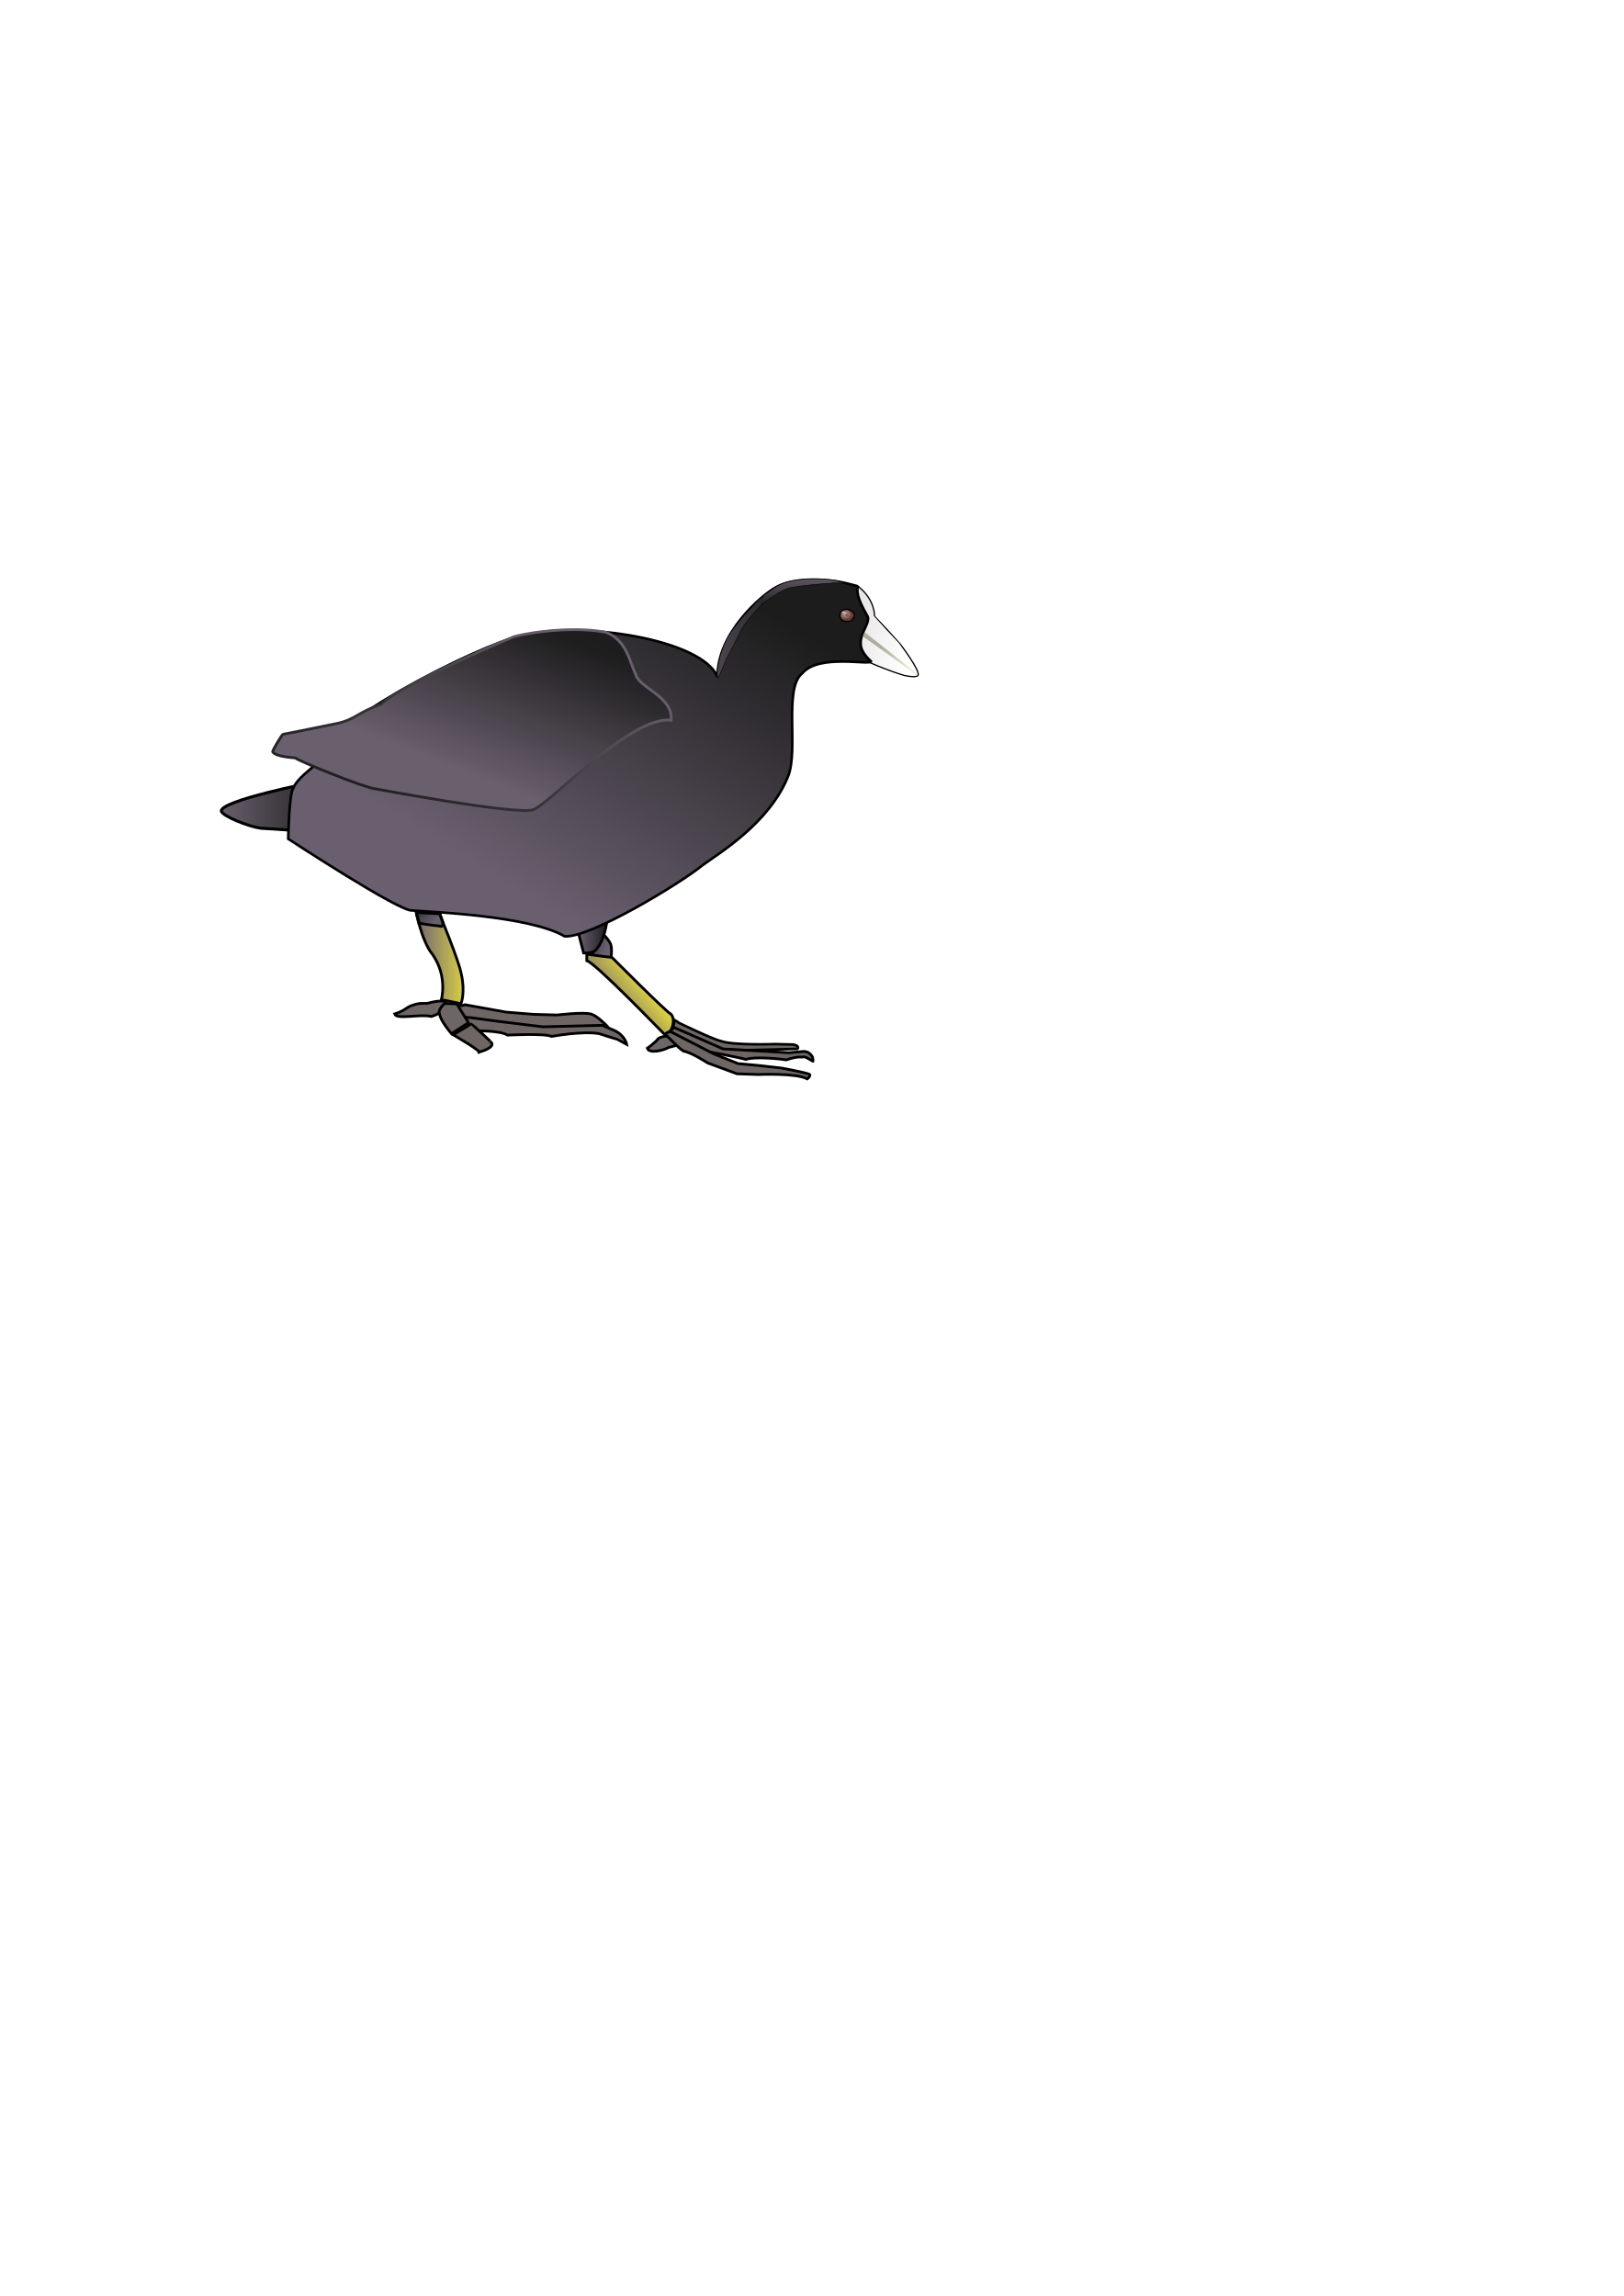
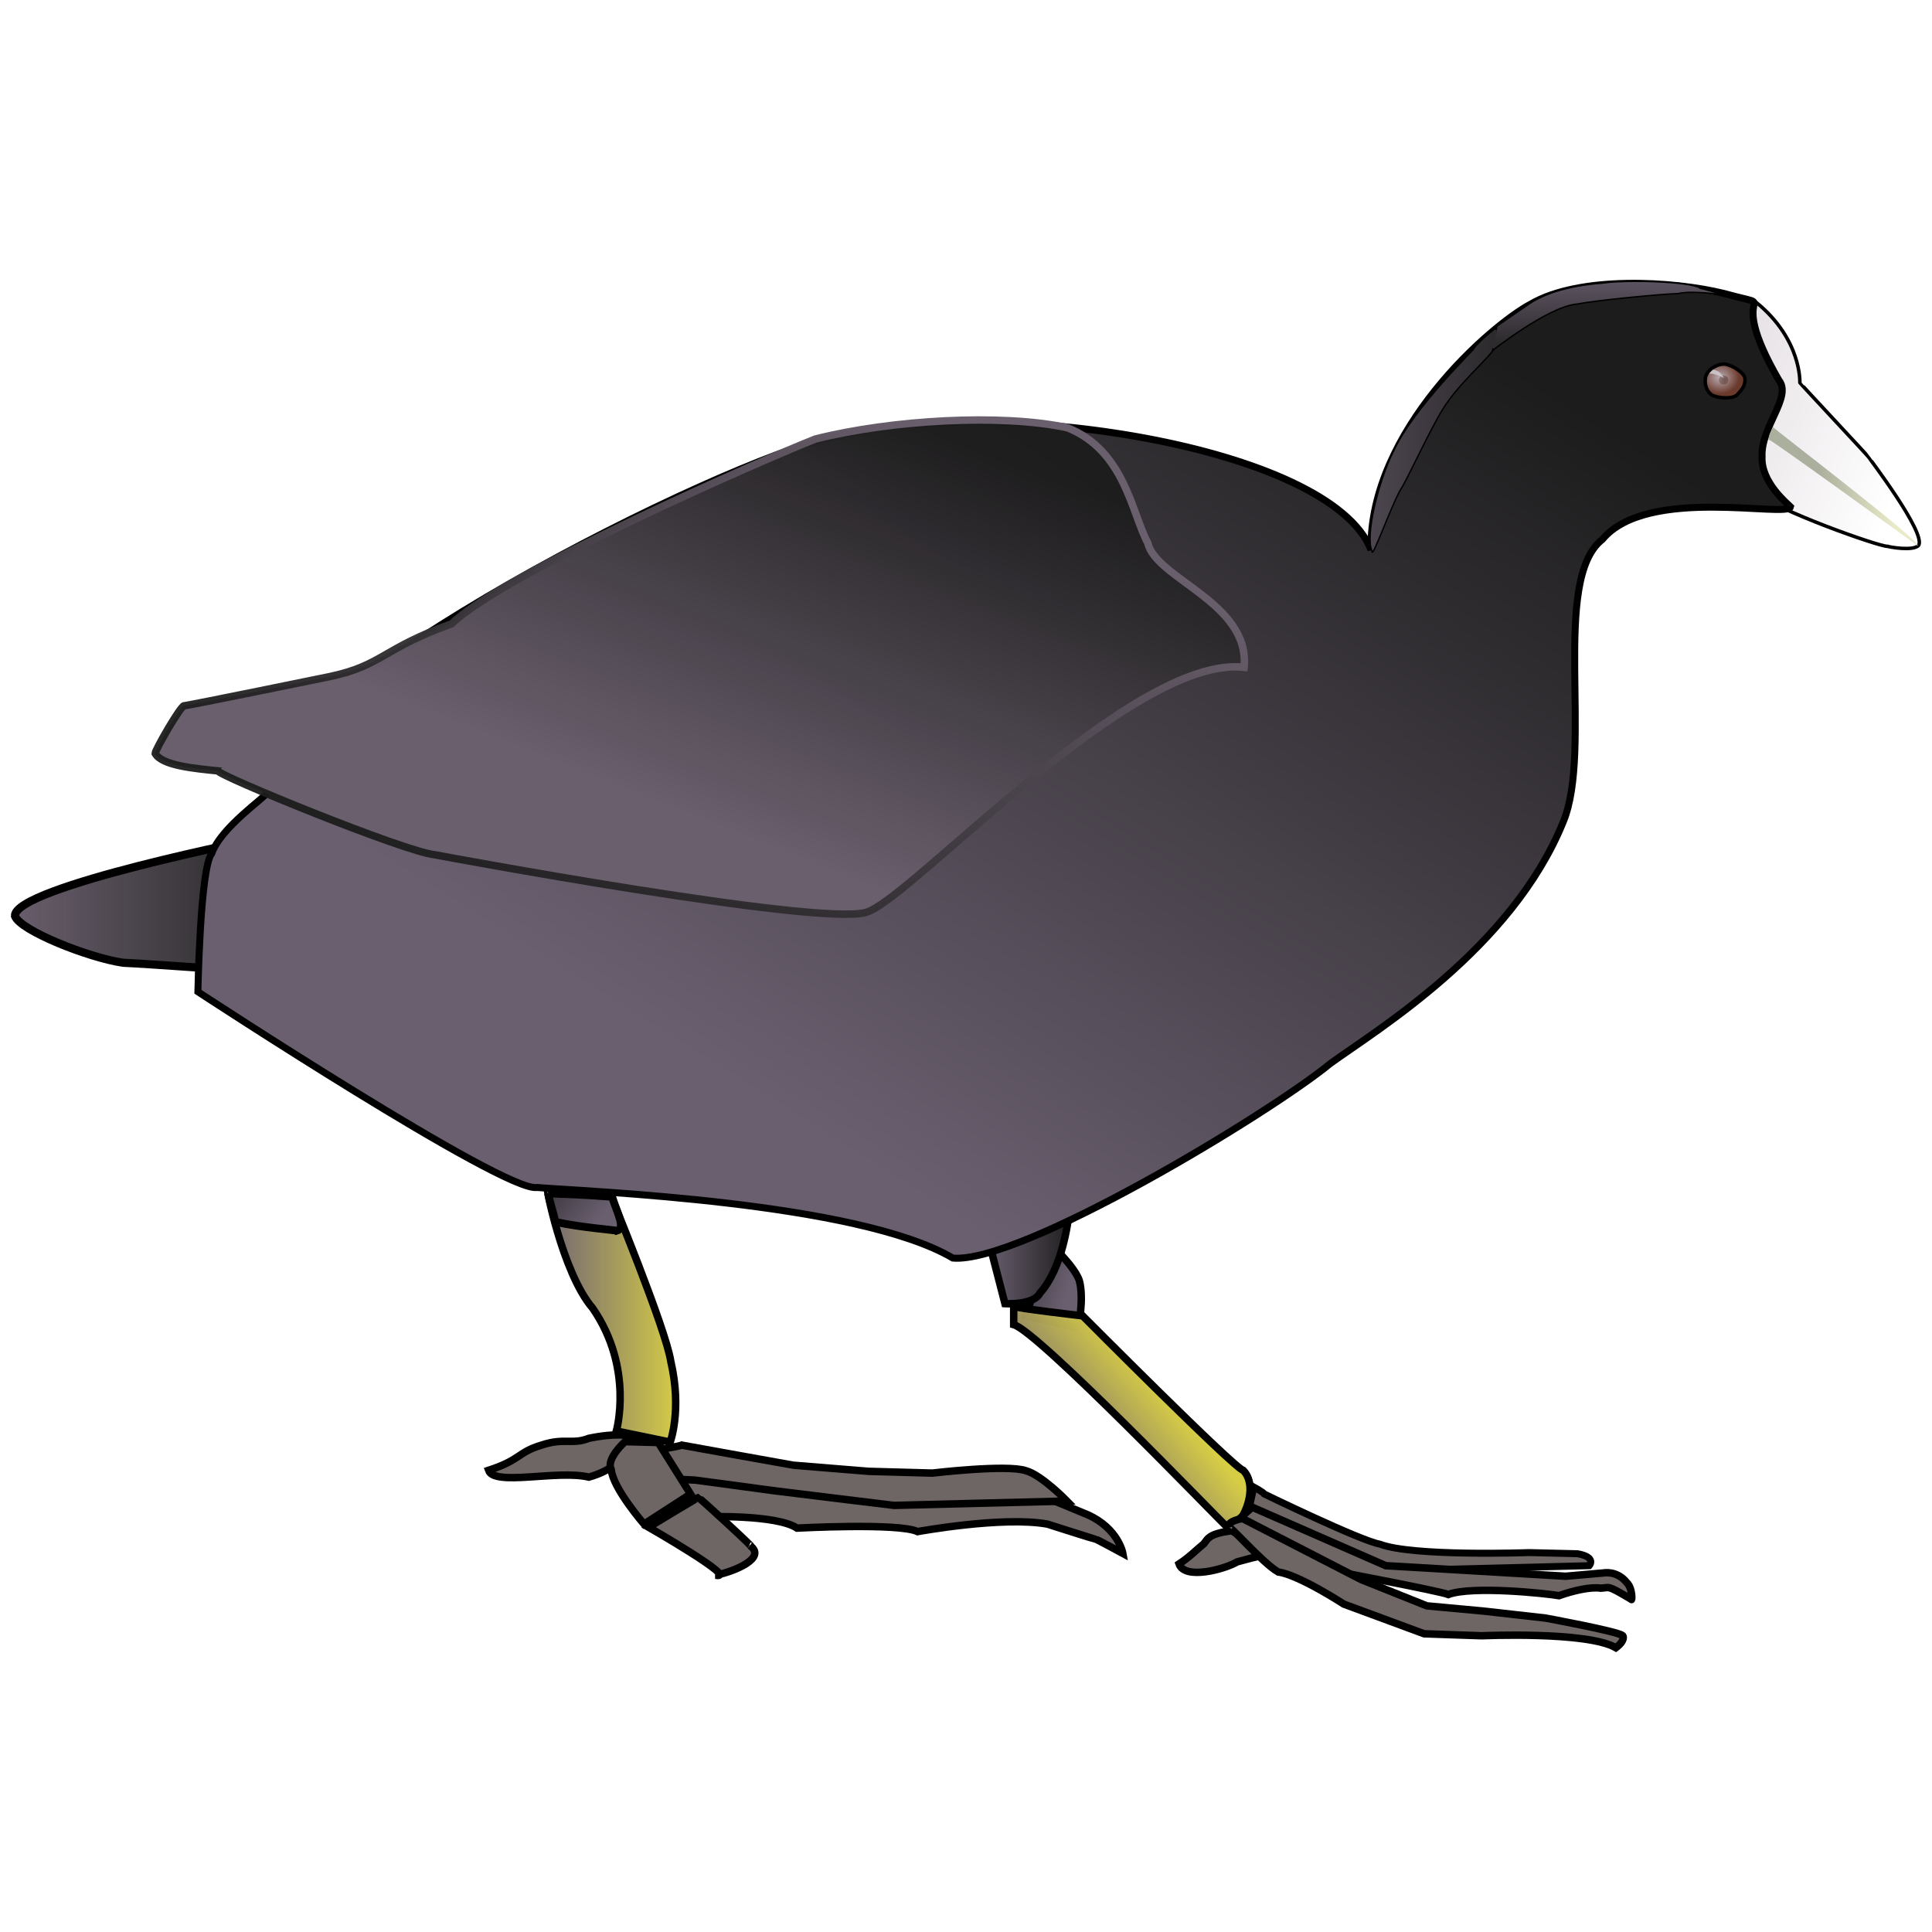
- <svg xmlns="http://www.w3.org/2000/svg" xmlns:xlink="http://www.w3.org/1999/xlink" id="svg101" width="210mm" height="297mm" version="1.1">
+ <svg xmlns="http://www.w3.org/2000/svg" xmlns:xlink="http://www.w3.org/1999/xlink" id="svg101" width="512" height="512" version="1.1">
  <defs id="defs103">
    <linearGradient id="linearGradient189">
      <stop style="stop-color:#e60000;stop-opacity:1;" offset="0" id="stop190" />
      <stop style="stop-color:#d73338;stop-opacity:1;" offset="1" id="stop191" />
    </linearGradient>
    <linearGradient id="linearGradient182">
      <stop style="stop-color:#e81311;stop-opacity:1;" offset="0" id="stop183" />
      <stop style="stop-color:#e82e2d;stop-opacity:1;" offset="1" id="stop184" />
    </linearGradient>
    <linearGradient id="linearGradient237">
      <stop style="stop-color:#8c979d;stop-opacity:1;" offset="0" id="stop238" />
      <stop style="stop-color:#123457;stop-opacity:1;" offset="1" id="stop239" />
    </linearGradient>
    <linearGradient id="linearGradient164">
      <stop style="stop-color:#6e7545;stop-opacity:0.906;" offset="0" id="stop165" />
      <stop style="stop-color:#5a524a;stop-opacity:0.961;" offset="1" id="stop166" />
    </linearGradient>
    <linearGradient id="linearGradient159">
      <stop style="stop-color:#d7cd45;stop-opacity:1;" offset="0" id="stop160" />
      <stop style="stop-color:#6a5f6f;stop-opacity:0.961;" offset="1" id="stop161" />
    </linearGradient>
    <linearGradient id="linearGradient152">
      <stop style="stop-color:#1c1c1c;stop-opacity:1;" offset="0" id="stop154" />
      <stop style="stop-color:#6a5f6f;stop-opacity:1;" offset="1" id="stop155" />
    </linearGradient>
    <linearGradient id="linearGradient151">
      <stop style="stop-color:#1c1c1c;stop-opacity:0.949;" offset="0" id="stop152" />
      <stop style="stop-color:#6a5f6d;stop-opacity:1;" offset="1" id="stop153" />
    </linearGradient>
    <linearGradient id="linearGradient130">
      <stop style="stop-color:#1c1c1c;stop-opacity:1;" offset="0" id="stop131" />
      <stop style="stop-color:#6a5f6f;stop-opacity:1;" offset="1" id="stop132" />
    </linearGradient>
    <linearGradient id="linearGradient126">
      <stop style="stop-color:#471a25;stop-opacity:0.498;" offset="0" id="stop127" />
      <stop style="stop-color:#452e1a;stop-opacity:0.353;" offset="1" id="stop128" />
    </linearGradient>
    <linearGradient id="linearGradient121">
      <stop style="stop-color:#bfafb5;stop-opacity:0.98;" offset="0" id="stop122" />
      <stop style="stop-color:#6a3a2d;stop-opacity:1;" offset="1" id="stop123" />
    </linearGradient>
    <linearGradient id="linearGradient115">
      <stop style="stop-color:#abaf9d;stop-opacity:1;" offset="0" id="stop116" />
      <stop style="stop-color:#e9eac8;stop-opacity:1;" offset="1" id="stop117" />
    </linearGradient>
    <linearGradient id="linearGradient109">
      <stop style="stop-color:#d7cfd5;stop-opacity:1;" offset="0" id="stop110" />
      <stop style="stop-color:#ffffff;stop-opacity:1;" offset="1" id="stop111" />
    </linearGradient>
-     <linearGradient xlink:href="#linearGradient109" id="linearGradient112" x1="1.625" y1="0.086" x2="0.173" y2="0.844" gradientUnits="objectBoundingBox" spreadMethod="pad" />
-     <linearGradient xlink:href="#linearGradient115" id="linearGradient114" x1="0.657" y1="0.68" x2="0.157" y2="0.672" gradientUnits="objectBoundingBox" spreadMethod="pad" />
-     <radialGradient xlink:href="#linearGradient121" id="radialGradient120" cx="0.618" cy="0.405" fx="0.618" fy="0.405" r="0.442" gradientUnits="objectBoundingBox" gradientTransform="translate(-4.42494e-07,-2.72477e-06)" spreadMethod="pad" />
-     <radialGradient xlink:href="#linearGradient126" id="radialGradient125" cx="325.32" cy="264.73" fx="325.32" fy="264.73" r="0.79" gradientUnits="userSpaceOnUse" gradientTransform="matrix(-1.204552,0,0,1.126386,805.8525,2.389124)" spreadMethod="pad" />
-     <linearGradient xlink:href="#linearGradient152" id="linearGradient129" x1="0.138" y1="0.125" x2="0.752" y2="0.727" gradientUnits="objectBoundingBox" spreadMethod="pad" />
-     <linearGradient gradientTransform="matrix(-1.484892,0,0,0.801756,711.3367,-62.17137)" xlink:href="#linearGradient151" id="linearGradient150" x1="374.589" y1="553.734" x2="406.631" y2="553.734" gradientUnits="userSpaceOnUse" spreadMethod="pad" />
-     <linearGradient xlink:href="#linearGradient151" id="linearGradient154" x1="0.888" y1="0.739" x2="0.16" y2="0.174" gradientUnits="objectBoundingBox" spreadMethod="pad" />
-     <linearGradient xlink:href="#linearGradient151" id="linearGradient155" x1="0.224" y1="0.079" x2="0.7" y2="0.632" gradientUnits="objectBoundingBox" spreadMethod="pad" />
-     <linearGradient xlink:href="#linearGradient152" id="linearGradient156" />
-     <linearGradient xlink:href="#linearGradient152" id="linearGradient157" x1="1.702" y1="0.234" x2="0.369" y2="0.805" gradientUnits="objectBoundingBox" spreadMethod="pad" />
-     <linearGradient xlink:href="#linearGradient159" id="linearGradient158" x1="0.455" y1="0.289" x2="0.836" y2="0.594" gradientUnits="objectBoundingBox" spreadMethod="pad" />
-     <linearGradient xlink:href="#linearGradient159" id="linearGradient162" />
-     <linearGradient xlink:href="#linearGradient164" id="linearGradient163" x1="0.532" y1="0.922" x2="0.489" y2="0.055" gradientUnits="objectBoundingBox" gradientTransform="translate(-1.0365e-06,2.67813e-07)" spreadMethod="pad" />
-     <linearGradient xlink:href="#linearGradient152" id="linearGradient209" x1="1.433" y1="0.516" x2="-0.865" y2="0.539" gradientUnits="objectBoundingBox" spreadMethod="pad" />
-     <linearGradient xlink:href="#linearGradient152" id="linearGradient211" x1="0.544" y1="1.182" x2="0.532" y2="-0.227" gradientUnits="objectBoundingBox" spreadMethod="pad" />
+     <linearGradient xlink:href="#linearGradient109" id="linearGradient112" x1="362.397" y1="244.156" x2="305.94" y2="273.619" gradientUnits="userSpaceOnUse" spreadMethod="pad" gradientTransform="matrix(-0.8679166,0,0,1.152184,601.4394,-273.8769)" />
+     <linearGradient xlink:href="#linearGradient115" id="linearGradient114" x1="247.905" y1="352.622" x2="235.995" y2="352.436" gradientUnits="userSpaceOnUse" spreadMethod="pad" gradientTransform="matrix(-1.120681,0,0,0.8923146,601.4394,-273.8769)" />
+     <radialGradient xlink:href="#linearGradient121" id="radialGradient120" cx="274.38" cy="313.951" fx="274.38" fy="313.951" r="3.176" gradientUnits="userSpaceOnUse" gradientTransform="matrix(-1.077616,0,0,0.9279743,601.4394,-273.8769)" spreadMethod="pad" />
+     <radialGradient xlink:href="#linearGradient126" id="radialGradient125" cx="325.32" cy="264.73" fx="325.32" fy="264.73" r="0.79" gradientUnits="userSpaceOnUse" gradientTransform="matrix(-1.204552,0,0,1.126386,698.4219,-280.3635)" spreadMethod="pad" />
+     <linearGradient xlink:href="#linearGradient152" id="linearGradient129" x1="252.176" y1="377.631" x2="389.926" y2="512.527" gradientUnits="userSpaceOnUse" spreadMethod="pad" gradientTransform="matrix(-1.276487,0,0,0.7834003,601.4394,-273.8769)" />
+     <linearGradient gradientTransform="matrix(-1.484892,0,0,0.801756,603.9061,-344.924)" xlink:href="#linearGradient151" id="linearGradient150" x1="374.589" y1="553.734" x2="406.631" y2="553.734" gradientUnits="userSpaceOnUse" spreadMethod="pad" />
+     <linearGradient xlink:href="#linearGradient151" id="linearGradient154" x1="374.926" y1="539.091" x2="278.316" y2="464.084" gradientUnits="userSpaceOnUse" spreadMethod="pad" gradientTransform="matrix(-1.478477,0,0,0.6763718,601.4394,-273.8769)" />
+     <linearGradient xlink:href="#linearGradient151" id="linearGradient155" x1="286.809" y1="451.481" x2="349.977" y2="524.819" gradientUnits="userSpaceOnUse" spreadMethod="pad" gradientTransform="matrix(-1.478477,0,0,0.6763718,601.4394,-273.8769)" />
+     <linearGradient xlink:href="#linearGradient152" id="linearGradient156" gradientTransform="matrix(-0.9176941,0,0,1.089688,601.4394,-273.8769)" x1="448.06" y1="402.954" x2="465.162" y2="402.954" gradientUnits="userSpaceOnUse" />
+     <linearGradient xlink:href="#linearGradient152" id="linearGradient157" x1="342.487" y1="574.789" x2="328.585" y2="580.737" gradientUnits="userSpaceOnUse" spreadMethod="pad" gradientTransform="matrix(-1.401379,0,0,0.7815991,564.9514,-284.6075)" />
+     <linearGradient xlink:href="#linearGradient159" id="linearGradient158" x1="386.809" y1="483.493" x2="402.901" y2="496.38" gradientUnits="userSpaceOnUse" spreadMethod="pad" gradientTransform="matrix(-1.031359,0,0,0.969594,601.4394,-273.8769)" />
+     <linearGradient xlink:href="#linearGradient159" id="linearGradient162" gradientTransform="matrix(-0.7116727,0,0,1.40514,601.4394,-273.8769)" x1="677.056" y1="309.357" x2="711.14" y2="309.357" gradientUnits="userSpaceOnUse" />
+     <linearGradient xlink:href="#linearGradient164" id="linearGradient163" x1="407.342" y1="543.479" x2="406.846" y2="533.443" gradientUnits="userSpaceOnUse" gradientTransform="matrix(-1.22706,0,0,0.8149559,601.4394,-273.8769)" spreadMethod="pad" />
+     <linearGradient xlink:href="#linearGradient152" id="linearGradient209" x1="706.868" y1="230.901" x2="635.894" y2="231.628" gradientUnits="userSpaceOnUse" spreadMethod="pad" gradientTransform="matrix(0.7618147,0,0,1.312655,-261.7476,-273.8768)" />
+     <linearGradient xlink:href="#linearGradient152" id="linearGradient211" x1="302.798" y1="524.174" x2="302.523" y2="491.913" gradientUnits="userSpaceOnUse" spreadMethod="pad" gradientTransform="matrix(1.814094,0,0,0.5512394,-261.7476,-273.8768)" />
    <linearGradient xlink:href="#linearGradient237" id="linearGradient236" x1="0.563" y1="0.148" x2="0.553" y2="0.945" gradientUnits="objectBoundingBox" spreadMethod="pad" />
    <linearGradient xlink:href="#linearGradient182" id="linearGradient181" x1="825.094" y1="245.859" x2="878.029" y2="245.859" gradientUnits="userSpaceOnUse" spreadMethod="pad" gradientTransform="scale(0.619866,1.613252)" />
    <linearGradient xlink:href="#linearGradient182" id="linearGradient185" x1="681.485" y1="294.985" x2="863.143" y2="309.341" gradientTransform="scale(0.849101,1.177717)" gradientUnits="userSpaceOnUse" />
    <linearGradient xlink:href="#linearGradient182" id="linearGradient186" gradientTransform="scale(0.839884,1.190641)" x1="639.315" y1="339.304" x2="658.298" y2="339.304" gradientUnits="userSpaceOnUse" />
    <linearGradient xlink:href="#linearGradient189" id="linearGradient188" gradientTransform="scale(1.381324,0.723943)" x1="227.395" y1="236.831" x2="291.337" y2="236.831" gradientUnits="userSpaceOnUse" />
+     <linearGradient xlink:href="#linearGradient152" id="linearGradient2020" gradientUnits="userSpaceOnUse" x1="522.569" y1="368.442" x2="503.982" y2="376.395" spreadMethod="pad" gradientTransform="matrix(-0.8204422,0,0,1.218855,601.4394,-273.8769)" />
  </defs>
-   <path style="font-size:12;fill:#6e6664;fill-rule:evenodd;stroke:#000000;stroke-width:1pt;" d="M 500.002 476.579 C 504.877 477.143 504.307 478.464 505.294 479.138 C 506.298 479.948 507.545 481.249 509.453 482.513 C 508.435 485.42 501.239 483.45 499.059 482.141 C 491.217 479.94 490.889 480.685 490.889 480.685 C 490.889 480.685 497.97 477.985 500.002 476.579 z " id="path402" transform="matrix(-1,0,0,1,825.876,29.9789)" />
-   <path style="font-size:12;fill:url(#linearGradient112);fill-rule:evenodd;stroke:#000000;stroke-width:0.625;" d="M 289.093 277.988 C 281.077 284.565 281.385 292.17 281.385 292.273 C 281.385 292.376 269.053 305.53 269.053 305.633 C 269.053 305.736 258.878 318.993 260.112 321.357 C 261.037 322.488 265.456 321.665 265.661 321.563 C 267.1 321.665 285.907 314.985 289.298 311.902 C 286.215 297.72 289.504 284.668 293.101 283.64 C 292.793 280.557 289.196 278.296 289.093 277.988 z " id="path108" transform="matrix(-1,0,0,1,708.87,8.87578)" />
-   <path style="font-size:12;fill:url(#linearGradient157);fill-rule:evenodd;stroke:#000000;stroke-width:1pt;" d="M 415.626 446.267 C 415.626 446.267 411.407 450.017 410.313 452.83 C 409.375 456.111 410.47 461.58 410.626 461.423 C 410.782 461.267 419.845 459.236 419.845 459.236 C 419.845 459.236 415.782 446.736 415.626 446.267 z " id="path135" transform="matrix(-1,0,0,1,708.87,8.87578)" />
-   <path style="font-size:12;fill:url(#linearGradient156);fill-rule:evenodd;stroke:#000000;stroke-width:1pt;" d="M 412.032 440.329 C 412.345 442.518 413.282 450.642 417.345 455.173 C 418.439 457.361 423.594 457.048 423.594 457.048 C 423.594 457.048 426.095 447.361 426.095 447.361 C 426.095 447.361 414.845 441.892 412.032 440.329 z " id="path133" transform="matrix(-1,0,0,1,708.87,8.87578)" />
-   <path style="font-size:12;fill:url(#linearGradient162);fill-rule:evenodd;stroke:#000000;stroke-width:1pt;" d="M 505.362 436.957 C 505.943 434.922 502.872 451.472 497.349 457.867 C 489.937 468.622 493.117 479.825 493.117 479.825 C 493.117 479.825 483.486 481.814 483.486 481.814 C 483.486 481.814 481.346 476.091 483.38 467.37 C 484.252 461.557 494.313 437.178 494.313 437.178 C 493.732 433.109 505.362 437.178 505.362 436.957 z " id="path140" transform="matrix(-1,0,0,1,708.87,8.87578)" />
-   <path style="font-size:12;fill:url(#linearGradient163);fill-rule:evenodd;stroke:#000000;stroke-width:0;" d="M 506.477 434.217 C 506.477 434.217 503.83 441.891 503.83 441.891 C 503.83 441.891 492.892 443.61 492.892 443.61 C 491.003 444.191 494.064 437.985 494.064 437.985 C 494.064 434.497 506.321 434.374 506.477 434.217 z " id="path141" transform="matrix(-1,0,0,1,708.87,8.87578)" />
-   <path style="font-size:12;fill:url(#linearGradient150);fill-rule:evenodd;stroke:#000000;stroke-width:1.091pt" d="M 154.488,406.734 C 154.046,406.734 131.538,405.091 127.53,404.937 C 121.334,404.039 109.097,399.178 108.16,396.573 C 107.847,391.364 152.72,382.532 152.72,382.532 C 152.72,382.532 154.046,406.734 154.488,406.734 z " id="path148" />
-   <path style="font-size:12;fill:url(#linearGradient129);fill-rule:evenodd;stroke:#000000;stroke-width:1.25;" d="M 507.306 436.262 C 513.061 437.29 567.983 401.246 567.983 401.246 C 567.983 401.246 567.566 378.99 565.51 376.524 C 563.866 371.796 555.774 366.365 555.774 365.784 C 555.193 346.599 473.658 305.904 454.618 302.125 C 425.841 294.277 365.381 303.579 358.114 322.182 C 358.405 300.817 336.646 281.999 329.527 278.217 C 320.841 273.148 304.148 274.041 294.892 276.333 C 283.72 279.419 295.328 274.22 285.154 291.806 C 282.688 294.838 288.399 300.152 288.142 305.547 C 288.348 310.069 283.665 313.873 283.049 314.49 C 283.46 316.545 308.687 310.658 316.703 320.318 C 325.952 327.512 318.336 357.983 323.72 370.87 C 332.923 393.569 357.144 408.111 365.366 414.072 C 376.374 423.118 420.781 449.921 432.908 448.894 C 449.968 438.822 498.502 436.979 507.306 436.262 z " id="path105" transform="matrix(-1,0,0,1,708.87,8.87578)" />
-   <path style="font-size:12;fill:url(#linearGradient114);fill-rule:evenodd;stroke:#000000;stroke-width:0;" d="M 260.317,321.459 C 259.392,320.842 285.622,300.875 286.217,300.202 C 286.513,301.069 286.887,301.303 286.99,302.433 C 286.065,302.742 260.317,321.459 260.317,321.459 z " id="path113" transform="matrix(-1,0,0,1,708.87,8.87578)" />
-   <path style="font-size:12;fill:url(#radialGradient120);fill-rule:evenodd;stroke:#000000;stroke-width:0.625;" d="M 298.189 291.088 C 297.663 289.617 295.924 288.911 294.862 288.952 C 293.413 289.133 291.333 290.494 291.203 291.515 C 291.139 292.909 291.742 293.461 292.562 294.411 C 293.482 295.34 296.175 294.992 297.048 294.529 C 298.282 293.759 298.508 292.143 298.189 291.088 z " id="path119" transform="matrix(-1,0,0,1,708.87,8.87578)" />
-   <path style="font-size:12;fill:url(#radialGradient125);fill-rule:evenodd;stroke-width:2.75" d="M 414.561,300.204 C 414.766,300.561 414.695,301.352 414.096,301.462 C 413.513,301.569 413.269,301.276 413.099,301.027 C 412.923,300.77 413.011,300.38 413.214,300.071 C 413.408,299.776 414.35,299.838 414.561,300.204 z " id="path124" />
-   <path id="path4222" d="M 413.934,300.311 C 413.701,300.225 412.206,299.468 411.251,299.511 L 411.944,298.835 C 412.55,298.93 412.82,299.06 413.295,299.468" style="fill:#ccc6ca;fill-opacity:0.938;fill-rule:evenodd;stroke:none;stroke-width:0.125;stroke-linecap:butt;stroke-linejoin:miter;stroke-miterlimit:4;stroke-opacity:1" />
-   <path style="font-size:12;fill:url(#linearGradient158);fill-rule:evenodd;stroke:#000000;stroke-width:1pt;" d="M 422.032 457.517 C 422.032 457.517 422.032 460.798 422.032 460.798 C 417.657 462.048 386.142 494.824 383.603 497.271 C 381.572 497.584 377.813 490.173 380.938 486.892 C 382.657 486.423 409.688 459.236 409.688 459.236 C 409.688 459.236 421.876 457.83 422.032 457.517 z " id="path134" transform="matrix(-1,0,0,1,708.87,8.87578)" />
-   <path style="font-size:12;fill:#6e6664;fill-rule:evenodd;stroke:#000000;stroke-width:1.25;" d="M 377.188 491.111 C 377.188 491.111 360.009 499.458 356.514 500.075 C 350.554 502.336 329.844 501.58 329.844 501.58 C 329.844 501.58 321.168 501.786 321.168 501.786 C 317.674 502.402 319.063 503.924 319.063 503.924 C 319.063 503.924 349.688 504.705 349.688 504.705 C 349.688 504.705 359.739 504.643 359.739 504.643 C 361.12 504.498 380.001 494.08 380.001 494.08 C 380.001 494.08 379.063 489.861 379.063 489.861 C 379.063 489.861 377.345 490.798 377.188 491.111 z " id="path136" transform="matrix(-1,0,0,1,708.87,8.87578)" />
-   <path style="font-size:12;fill:#6e6664;fill-rule:evenodd;stroke:#000000;stroke-width:1pt;" d="M 311.544 509.942 C 316.049 507.253 315.321 507.878 316.992 507.951 C 318.809 507.66 321.999 508.408 324.47 509.29 C 326.94 508.866 340.045 507.502 344.269 509.079 C 345.811 508.463 364.845 504.861 364.845 504.861 C 364.845 504.861 381.407 495.33 381.407 495.33 C 381.407 495.33 379.376 493.455 379.376 493.455 C 379.376 493.455 355.47 503.924 355.47 503.924 C 355.47 503.924 323.282 505.816 323.282 505.816 C 323.282 505.816 316.465 505.22 316.465 505.22 C 316.465 505.22 314.11 504.753 312.366 506.933 C 311.276 507.95 311.388 510.41 311.544 509.942 z " id="path137" transform="matrix(-1,0,0,1,708.87,8.87578)" />
-   <path style="font-size:12;fill:#6e6664;fill-rule:evenodd;stroke:#000000;stroke-width:1pt;" d="M 383.578 497.106 C 383.784 496.181 377.617 503.383 374.71 505.054 C 371.004 505.563 362.97 510.799 362.97 510.799 C 362.97 510.799 348.595 516.111 348.595 516.111 C 348.595 516.111 338.26 516.464 338.26 516.464 C 338.26 516.464 319.459 515.625 314.299 518.604 C 312.555 517.296 312.969 516.424 313.126 516.424 C 313.863 515.697 326.876 513.299 326.876 513.299 C 326.876 513.299 337.969 512.049 337.969 512.049 C 337.969 512.049 348.126 511.111 348.126 511.111 C 348.126 511.111 359.845 506.424 359.845 506.424 C 359.845 506.424 381.095 495.486 381.095 495.486 C 381.095 495.486 383.989 495.931 383.578 497.106 z " id="path138" transform="matrix(-1,0,0,1,708.87,8.87578)" />
-   <path style="font-size:12;fill:#6e6664;fill-rule:evenodd;stroke:#000000;stroke-width:1pt;" d="M 498.051 481.144 C 500.986 482.309 502.485 480.998 506.526 482.364 C 510.811 483.642 510.165 484.975 515.979 486.864 C 514.961 489.771 503.648 486.736 498.043 488.079 C 490.201 485.878 490.889 480.685 490.889 480.685 C 490.889 480.685 493.066 480.108 498.051 481.144 z " id="path142" transform="matrix(-1,0,0,1,708.87,8.87578)" />
-   <path style="font-size:12;fill:#6e6664;fill-rule:evenodd;stroke:#000000;stroke-width:1pt;" d="M 482.814 483.298 C 482.814 483.298 461.877 489.86 461.877 489.86 C 461.877 489.86 440.314 492.36 440.158 492.36 C 440.002 492.36 418.127 490.954 418.127 490.954 C 418.127 490.954 408.806 494.806 408.806 494.806 C 403.283 497.276 402.501 501.735 402.501 501.735 C 402.501 501.735 407.127 499.221 407.283 499.221 C 407.44 499.221 415.993 496.488 415.993 496.488 C 423.987 495.035 439.22 497.829 439.22 497.829 C 442.563 496.23 460.783 497.204 460.783 497.204 C 464.562 494.733 477.033 495.173 477.033 495.173 C 477.033 495.173 485.314 487.516 485.314 487.516 C 485.314 487.516 483.127 483.766 482.814 483.298 z " id="path145" transform="matrix(-1,0,0,1,708.87,8.87578)" />
-   <path style="font-size:12;fill:#6e6664;fill-rule:evenodd;stroke:#000000;stroke-width:1pt;" d="M 481.408 482.36 C 481.408 482.36 461.564 485.954 461.408 485.954 C 461.252 485.954 447.97 487.048 447.97 487.048 C 447.97 487.048 436.564 487.36 436.564 487.36 C 436.564 487.36 423.192 485.772 419.849 486.935 C 417.087 487.661 412.502 492.36 412.502 492.36 C 412.502 492.36 443.283 493.141 443.439 493.141 C 443.595 493.141 465.158 490.485 465.158 490.485 C 465.158 490.485 478.908 488.61 479.064 488.61 C 479.221 488.61 489.221 488.141 489.221 488.141 C 489.221 488.141 487.971 483.61 487.971 483.61 C 487.971 483.61 481.564 482.516 481.408 482.36 z " id="path146" transform="matrix(-1,0,0,1,708.87,8.87578)" />
-   <path style="font-size:12;fill:url(#linearGradient155);fill-rule:evenodd;stroke:url(#linearGradient154);stroke-width:1pt;" d="M 380.809 343.205 C 400.788 340.86 440.627 384.86 448.44 387.047 C 457.19 389.547 525.627 376.735 525.627 376.735 C 531.041 376.183 564.487 362.508 564.377 361.735 C 568.686 361.293 574.412 360.782 575.627 358.61 C 575.627 357.985 571.069 350.08 570.444 350.08 C 569.819 350.08 544.377 344.859 544.377 344.859 C 534.986 342.87 534.956 339.834 522.581 335.415 C 513.079 326.244 466.783 306.005 457.502 302.359 C 443.912 298.934 424.248 297.798 412.426 300.339 C 402.151 304.427 400.904 315.679 398.032 320.982 C 396.57 327.397 379.704 331.667 380.809 343.205 z " id="path147" transform="matrix(-1,0,0,1,708.87,8.87578)" />
-   <path style="font-size:12;fill:#6e6664;fill-rule:evenodd;stroke:#000000;stroke-width:1pt;" d="M 491.564 481.735 C 491.564 481.735 495.049 484.842 494.032 486.731 C 493.741 490.074 488.167 496.488 488.167 496.488 C 488.167 496.488 479.846 491.11 479.846 491.11 C 479.846 491.11 485.627 481.891 485.627 481.891 C 485.627 481.891 491.408 481.735 491.564 481.735 z " id="path143" transform="matrix(-1,0,0,1,708.87,8.87578)" />
-   <path style="font-size:12;fill:#6e6664;fill-rule:evenodd;stroke:#000000;stroke-width:1pt;" d="M 487.346 497.048 C 487.346 497.048 471.122 506.365 475.337 505.638 C 471.849 504.912 466.169 502.509 469.221 500.329 C 467.477 501.637 478.283 491.735 478.439 491.735 C 478.596 491.735 487.346 497.048 487.346 497.048 z " id="path144" transform="matrix(-1,0,0,1,708.87,8.87578)" />
-   <path style="font-size:12;fill:url(#linearGradient209);fill-rule:evenodd;stroke:#000000;stroke-width:0.25;" d="M 505.295,322.49 C 503.969,319.949 506.263,310.205 509.136,304.46 C 512.892,296.505 523.586,286.367 523.586,286.054 C 523.586,285.742 527.242,282.361 527.794,282.361 C 527.353,282.251 528.874,282.095 527.789,285.299 C 526.15,288.171 520.452,292.424 517.303,298.059 C 514.154,303.693 511.566,309.639 510.241,311.628 C 508.473,314.943 505.295,323.74 505.295,322.49 z " id="path208" transform="translate(-154.317,8.87585)" />
-   <path style="font-size:12;fill:url(#linearGradient211);fill-rule:evenodd;stroke:#000000;stroke-width:0.25;" d="M 532.893,278.53 C 535.627,276.499 540.159,274.937 546.487,274.468 C 550.706,273.843 562.424,274.155 563.987,275.405 C 564.612,275.483 568.206,276.577 568.206,276.577 C 568.206,276.577 562.424,275.718 560.003,276.343 C 556.956,276.421 545.523,277.515 541.93,278.218 C 536.851,278.608 526.843,286.511 526.843,286.511 C 526.733,286.842 527.598,282.173 527.598,282.173 C 527.598,282.173 531.721,279.312 532.893,278.53 z " id="path210" transform="translate(-154.317,8.87585)" />
-   <path style="font-size:12;fill:url(#linearGradient157);fill-rule:evenodd;stroke:#000000;stroke-width:1pt;" d="M 421.789 454.676 C 418.906 454.844 417.62 454.782 411.506 455.297 C 410.568 458.578 409.277 461.019 410.775 461.479 C 410.931 461.323 416.366 460.918 420.64 459.853 C 420.988 457.891 421.547 456.323 421.789 454.676 z " id="path403" transform="matrix(-1.11152,0,0,0.985422,672.382,-1.85481)" />
-   <rect transform="matrix(0.989165,0.146808,-0.137885,0.990448,0,0)" y="233.821" x="409.521" height="3.284" width="0.473" id="rect4982" style="fill:#2d2b2d;fill-opacity:1;stroke:none;stroke-width:0.125;stroke-miterlimit:4;stroke-dashoffset:0;stroke-opacity:1" />
+   <g id="g2529" transform="matrix(1.481292,0,0,1.481292,2.884572,74.15326)">
+     <path style="font-size:12px;fill:#6e6664;fill-rule:evenodd;stroke:#000000;stroke-width:1pt" d="m 218.443,223.805 c -4.875,0.564 -4.305,1.885 -5.292,2.559 -1.004,0.81 -2.251,2.111 -4.159,3.375 1.018,2.907 8.214,0.937 10.394,-0.372 7.842,-2.201 8.17,-1.456 8.17,-1.456 0,0 -7.081,-2.7 -9.113,-4.106 z" id="path402" />
+     <path style="font-size:12px;fill:url(#linearGradient112);fill-rule:evenodd;stroke:#000000;stroke-width:0.625" d="m 312.346,4.111 c 8.016,6.577 7.708,14.182 7.708,14.285 0,0.103 12.332,13.257 12.332,13.36 0,0.103 10.175,13.36 8.941,15.724 -0.925,1.131 -5.344,0.308 -5.549,0.206 -1.439,0.102 -20.246,-6.578 -23.637,-9.661 3.083,-14.182 -0.206,-27.234 -3.803,-28.262 0.308,-3.083 3.905,-5.344 4.008,-5.652 z" id="path108" />
+     <path style="font-size:12px;fill:url(#linearGradient2020);fill-rule:evenodd;stroke:#000000;stroke-width:1pt" d="m 185.813,172.39 c 0,0 4.219,3.75 5.313,6.563 0.938,3.281 -0.157,8.75 -0.313,8.593 -0.156,-0.156 -9.219,-2.187 -9.219,-2.187 0,0 4.063,-12.5 4.219,-12.969 z" id="path135" />
+     <path style="font-size:12px;fill:url(#linearGradient156);fill-rule:evenodd;stroke:#000000;stroke-width:1pt" d="m 189.407,166.452 c -0.313,2.189 -1.25,10.313 -5.313,14.844 -1.094,2.188 -6.249,1.875 -6.249,1.875 0,0 -2.501,-9.687 -2.501,-9.687 0,0 11.25,-5.469 14.063,-7.032 z" id="path133" />
+     <path style="font-size:12px;fill:url(#linearGradient162);fill-rule:evenodd;stroke:#000000;stroke-width:1pt" d="m 96.077,163.08 c -0.581,-2.035 2.49,14.515 8.013,20.91 7.412,10.755 4.232,21.958 4.232,21.958 0,0 9.631,1.989 9.631,1.989 0,0 2.14,-5.723 0.106,-14.444 -0.872,-5.813 -10.933,-30.192 -10.933,-30.192 0.581,-4.069 -11.049,0 -11.049,-0.221 z" id="path140" />
+     <path style="font-size:12px;fill:url(#linearGradient163);fill-rule:evenodd;stroke:#000000;stroke-width:0" d="m 94.962,160.34 c 0,0 2.647,7.674 2.647,7.674 0,0 10.938,1.719 10.938,1.719 1.889,0.581 -1.172,-5.625 -1.172,-5.625 0,-3.488 -12.257,-3.611 -12.413,-3.768 z" id="path141" />
+     <path style="font-size:12px;fill:url(#linearGradient150);fill-rule:evenodd;stroke:#000000;stroke-width:1.091pt" d="m 47.057,123.981 c -0.442,0 -22.95,-1.643 -26.958,-1.796 -6.196,-0.899 -18.433,-5.76 -19.37,-8.365 -0.313,-5.209 44.56,-14.041 44.56,-14.041 0,0 1.326,24.202 1.768,24.202 z" id="path148" />
+     <path style="font-size:12px;fill:url(#linearGradient129);fill-rule:evenodd;stroke:#000000;stroke-width:1.25" d="m 94.133,162.385 c -5.755,1.028 -60.677,-35.016 -60.677,-35.016 0,0 0.417,-22.256 2.473,-24.722 1.644,-4.728 9.736,-10.159 9.736,-10.74 0.581,-19.185 82.116,-59.88 101.156,-63.659 28.777,-7.848 89.237,1.454 96.504,20.057 -0.291,-21.365 21.468,-40.183 28.587,-43.965 8.686,-5.069 25.379,-4.176 34.635,-1.884 11.172,3.086 -0.436,-2.113 9.738,15.473 2.466,3.032 -3.245,8.346 -2.988,13.741 -0.206,4.522 4.477,8.326 5.093,8.943 -0.411,2.055 -25.638,-3.832 -33.654,5.828 -9.249,7.194 -1.633,37.665 -7.017,50.552 -9.203,22.699 -33.424,37.241 -41.646,43.202 -11.008,9.046 -55.415,35.849 -67.542,34.822 -17.06,-10.072 -65.594,-11.915 -74.398,-12.632 z" id="path105" />
+     <path style="font-size:12px;fill:url(#linearGradient114);fill-rule:evenodd;stroke:#000000;stroke-width:0" d="m 341.122,47.582 c 0.925,-0.617 -25.305,-20.584 -25.9,-21.257 -0.296,0.867 -0.67,1.101 -0.773,2.231 0.925,0.309 26.673,19.026 26.673,19.026 z" id="path113" />
+     <path style="font-size:12px;fill:url(#radialGradient120);fill-rule:evenodd;stroke:#000000;stroke-width:0.625" d="m 303.25,17.211 c 0.526,-1.471 2.265,-2.177 3.327,-2.136 1.449,0.181 3.529,1.542 3.659,2.563 0.064,1.394 -0.539,1.946 -1.359,2.896 -0.92,0.929 -3.613,0.581 -4.486,0.118 -1.234,-0.77 -1.46,-2.386 -1.141,-3.441 z" id="path119" />
+     <path style="font-size:12px;fill:url(#radialGradient125);fill-rule:evenodd;stroke-width:2.75" d="m 307.13,17.451 c 0.206,0.358 0.135,1.148 -0.465,1.258 -0.582,0.107 -0.827,-0.186 -0.997,-0.435 -0.176,-0.257 -0.088,-0.647 0.115,-0.956 0.194,-0.296 1.137,-0.234 1.347,0.132 z" id="path124" />
+     <path id="path4222" d="m 306.503,17.558 c -0.233,-0.086 -1.728,-0.843 -2.683,-0.8 l 0.693,-0.676 c 0.607,0.095 0.876,0.225 1.351,0.633" style="fill:#ccc6ca;fill-opacity:0.938;fill-rule:evenodd;stroke:none;stroke-width:0.125;stroke-linecap:butt;stroke-linejoin:miter;stroke-miterlimit:4;stroke-opacity:1" />
+     <path style="font-size:12px;fill:url(#linearGradient158);fill-rule:evenodd;stroke:#000000;stroke-width:1pt" d="m 179.407,183.64 c 0,0 0,3.281 0,3.281 4.375,1.25 35.89,34.026 38.429,36.473 2.031,0.313 5.79,-7.098 2.665,-10.379 -1.719,-0.469 -28.75,-27.656 -28.75,-27.656 0,0 -12.188,-1.406 -12.344,-1.719 z" id="path134" />
+     <path style="font-size:12px;fill:#6e6664;fill-rule:evenodd;stroke:#000000;stroke-width:1.25" d="m 224.251,217.234 c 0,0 17.179,8.347 20.674,8.964 5.96,2.261 26.67,1.505 26.67,1.505 0,0 8.676,0.206 8.676,0.206 3.494,0.616 2.105,2.138 2.105,2.138 0,0 -30.625,0.781 -30.625,0.781 0,0 -10.051,-0.062 -10.051,-0.062 -1.381,-0.145 -20.262,-10.563 -20.262,-10.563 0,0 0.938,-4.219 0.938,-4.219 0,0 1.718,0.937 1.875,1.25 z" id="path136" />
+     <path style="font-size:12px;fill:#6e6664;fill-rule:evenodd;stroke:#000000;stroke-width:1pt" d="m 289.895,236.065 c -4.505,-2.689 -3.777,-2.064 -5.448,-1.991 -1.817,-0.291 -5.007,0.457 -7.478,1.339 -2.47,-0.424 -15.575,-1.788 -19.799,-0.211 -1.542,-0.616 -20.576,-4.218 -20.576,-4.218 0,0 -16.562,-9.531 -16.562,-9.531 0,0 2.031,-1.875 2.031,-1.875 0,0 23.906,10.469 23.906,10.469 0,0 32.188,1.892 32.188,1.892 0,0 6.817,-0.596 6.817,-0.596 0,0 2.355,-0.467 4.099,1.713 1.09,1.017 0.978,3.477 0.822,3.009 z" id="path137" />
+     <path style="font-size:12px;fill:#6e6664;fill-rule:evenodd;stroke:#000000;stroke-width:1pt" d="m 217.861,223.229 c -0.206,-0.925 5.961,6.277 8.868,7.948 3.706,0.509 11.74,5.745 11.74,5.745 0,0 14.375,5.312 14.375,5.312 0,0 10.335,0.353 10.335,0.353 0,0 18.801,-0.839 23.961,2.14 1.744,-1.308 1.33,-2.18 1.173,-2.18 -0.737,-0.727 -13.75,-3.125 -13.75,-3.125 0,0 -11.093,-1.25 -11.093,-1.25 0,0 -10.157,-0.938 -10.157,-0.938 0,0 -11.719,-4.687 -11.719,-4.687 0,0 -21.25,-10.938 -21.25,-10.938 0,0 -2.894,0.445 -2.483,1.62 z" id="path138" />
+     <path style="font-size:12px;fill:#6e6664;fill-rule:evenodd;stroke:#000000;stroke-width:1pt" d="m 103.388,207.267 c -2.935,1.165 -4.434,-0.146 -8.475,1.22 -4.285,1.278 -3.639,2.611 -9.453,4.5 1.018,2.907 12.331,-0.128 17.936,1.215 7.842,-2.201 7.154,-7.394 7.154,-7.394 0,0 -2.177,-0.577 -7.162,0.459 z" id="path142" />
+     <path style="font-size:12px;fill:#6e6664;fill-rule:evenodd;stroke:#000000;stroke-width:1pt" d="m 118.625,209.421 c 0,0 20.937,6.562 20.937,6.562 0,0 21.563,2.5 21.719,2.5 0.156,0 22.031,-1.406 22.031,-1.406 0,0 9.321,3.852 9.321,3.852 5.523,2.47 6.305,6.929 6.305,6.929 0,0 -4.626,-2.514 -4.782,-2.514 -0.157,0 -8.71,-2.733 -8.71,-2.733 -7.994,-1.453 -23.227,1.341 -23.227,1.341 -3.343,-1.599 -21.563,-0.625 -21.563,-0.625 -3.779,-2.471 -16.25,-2.031 -16.25,-2.031 0,0 -8.281,-7.657 -8.281,-7.657 0,0 2.187,-3.75 2.5,-4.218 z" id="path145" />
+     <path style="font-size:12px;fill:#6e6664;fill-rule:evenodd;stroke:#000000;stroke-width:1pt" d="m 120.031,208.483 c 0,0 19.844,3.594 20,3.594 0.156,0 13.438,1.094 13.438,1.094 0,0 11.406,0.312 11.406,0.312 0,0 13.372,-1.588 16.715,-0.425 2.762,0.726 7.347,5.425 7.347,5.425 0,0 -30.781,0.781 -30.937,0.781 -0.156,0 -21.719,-2.656 -21.719,-2.656 0,0 -13.75,-1.875 -13.906,-1.875 -0.157,0 -10.157,-0.469 -10.157,-0.469 0,0 1.25,-4.531 1.25,-4.531 0,0 6.407,-1.094 6.563,-1.25 z" id="path146" />
+     <path style="font-size:12px;fill:url(#linearGradient155);fill-rule:evenodd;stroke:url(#linearGradient154);stroke-width:1pt" d="m 220.63,69.328 c -19.979,-2.345 -59.818,41.655 -67.631,43.842 -8.75,2.5 -77.187,-10.312 -77.187,-10.312 -5.414,-0.552 -38.86,-14.227 -38.75,-15 -4.309,-0.442 -10.035,-0.953 -11.25,-3.125 0,-0.625 4.558,-8.53 5.183,-8.53 0.625,0 26.067,-5.221 26.067,-5.221 9.391,-1.989 9.421,-5.025 21.796,-9.444 9.502,-9.171 55.798,-29.41 65.079,-33.056 13.59,-3.425 33.254,-4.561 45.076,-2.02 10.275,4.088 11.522,15.34 14.394,20.643 1.462,6.415 18.328,10.685 17.223,22.223 z" id="path147" />
+     <path style="font-size:12px;fill:#6e6664;fill-rule:evenodd;stroke:#000000;stroke-width:1pt" d="m 109.875,207.858 c 0,0 -3.485,3.107 -2.468,4.996 0.291,3.343 5.865,9.757 5.865,9.757 0,0 8.321,-5.378 8.321,-5.378 0,0 -5.781,-9.219 -5.781,-9.219 0,0 -5.781,-0.156 -5.937,-0.156 z" id="path143" />
+     <path style="font-size:12px;fill:#6e6664;fill-rule:evenodd;stroke:#000000;stroke-width:1pt" d="m 114.093,223.171 c 0,0 16.224,9.317 12.009,8.59 3.488,-0.726 9.168,-3.129 6.116,-5.309 1.744,1.308 -9.062,-8.594 -9.218,-8.594 -0.157,0 -8.907,5.313 -8.907,5.313 z" id="path144" />
+     <path style="font-size:12px;fill:url(#linearGradient209);fill-rule:evenodd;stroke:#000000;stroke-width:0.25" d="m 243.547,48.613 c -1.326,-2.541 0.968,-12.285 3.841,-18.03 3.756,-7.955 14.45,-18.093 14.45,-18.406 0,-0.312 3.656,-3.693 4.208,-3.693 -0.441,-0.11 1.08,-0.266 -0.005,2.938 -1.639,2.872 -7.337,7.125 -10.486,12.76 -3.149,5.635 -5.737,11.58 -7.062,13.569 -1.768,3.315 -4.946,12.112 -4.946,10.862 z" id="path208" />
+     <path style="font-size:12px;fill:url(#linearGradient211);fill-rule:evenodd;stroke:#000000;stroke-width:0.25" d="m 271.145,4.653 c 2.734,-2.031 7.266,-3.593 13.594,-4.062 4.219,-0.625 15.937,-0.313 17.5,0.937 0.625,0.078 4.219,1.172 4.219,1.172 0,0 -5.782,-0.859 -8.203,-0.234 -3.047,0.078 -14.48,1.172 -18.073,1.875 -5.079,0.39 -15.087,8.293 -15.087,8.293 -0.11,0.331 0.755,-4.338 0.755,-4.338 0,0 4.123,-2.861 5.295,-3.643 z" id="path210" />
+     <path style="font-size:12px;fill:url(#linearGradient157);fill-rule:evenodd;stroke:#000000;stroke-width:1.047pt" d="m 96.124,163.44 c 3.205,0.166 4.634,0.104 11.43,0.612 1.043,3.233 2.478,5.639 0.813,6.092 -0.173,-0.154 -6.215,-0.553 -10.965,-1.602 -0.387,-1.933 -1.008,-3.479 -1.277,-5.102 z" id="path403" />
+     <rect transform="matrix(0.989165,0.146808,-0.137885,0.9904482,0,0)" y="-30.107" x="264.124" height="3.284" width="0.473" id="rect4982" style="fill:#2d2b2d;fill-opacity:1;stroke:none;stroke-width:0.125;stroke-miterlimit:4;stroke-dashoffset:0;stroke-opacity:1" />
+   </g>
</svg>
